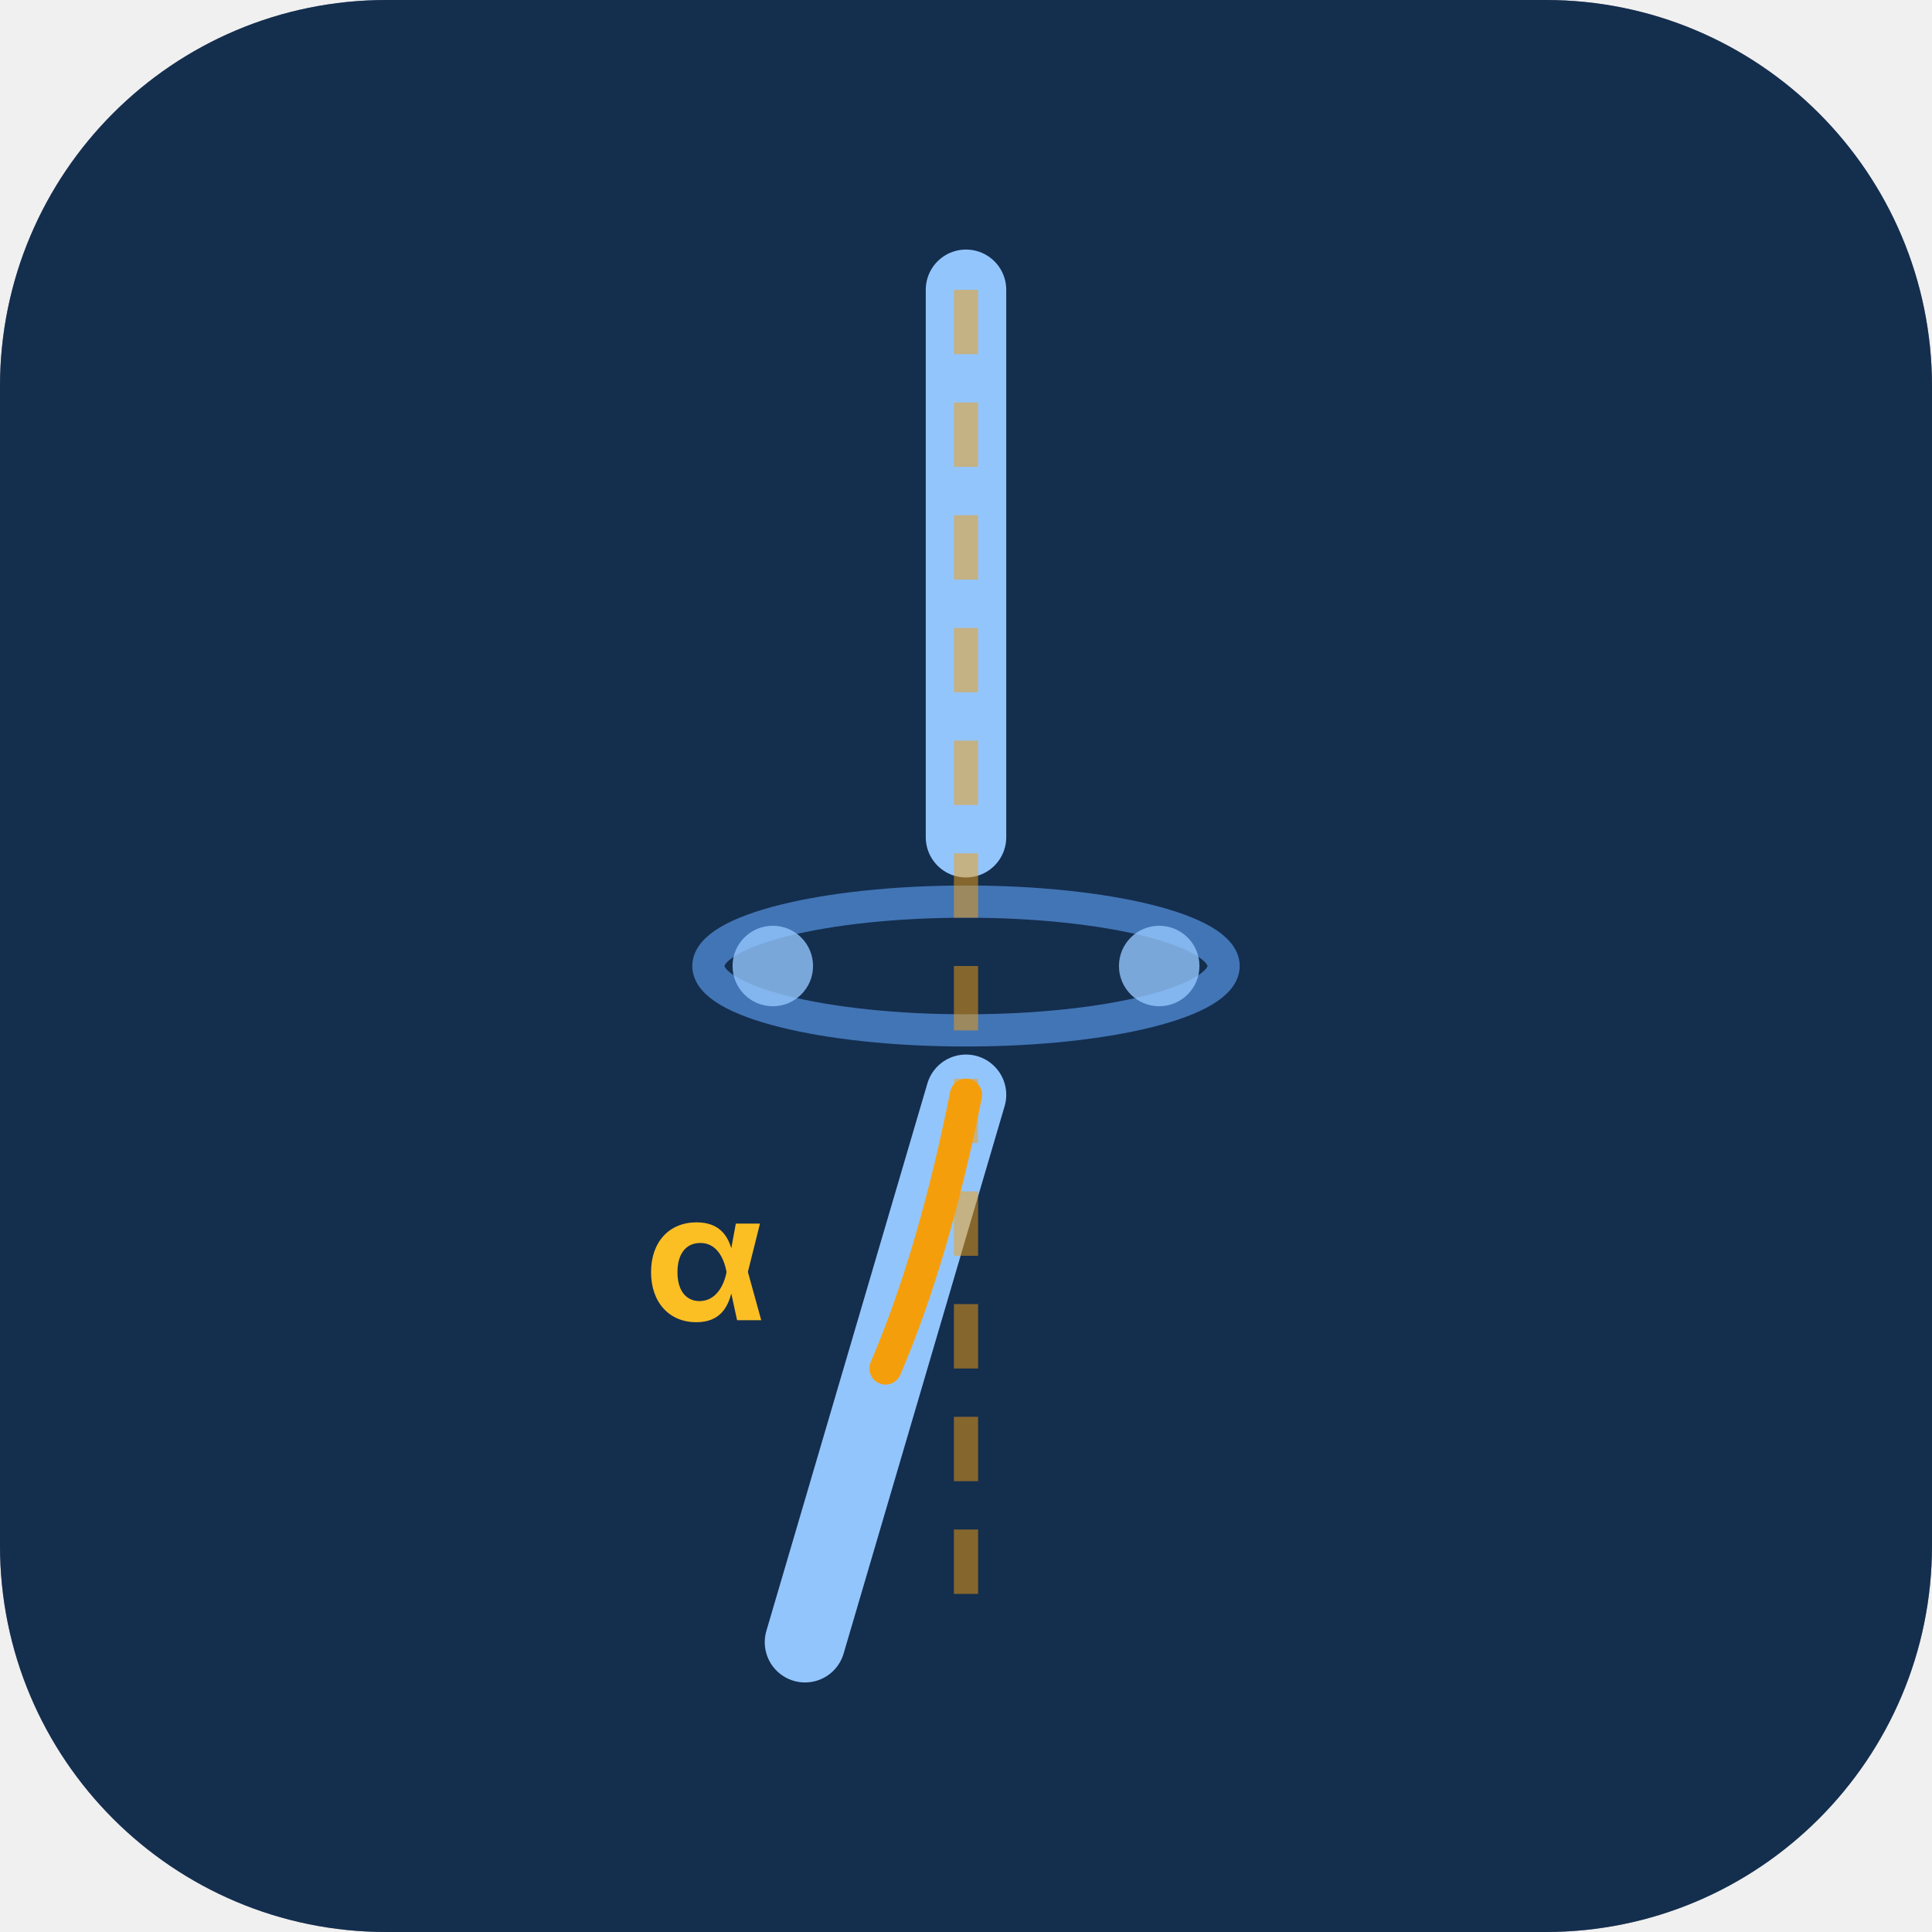
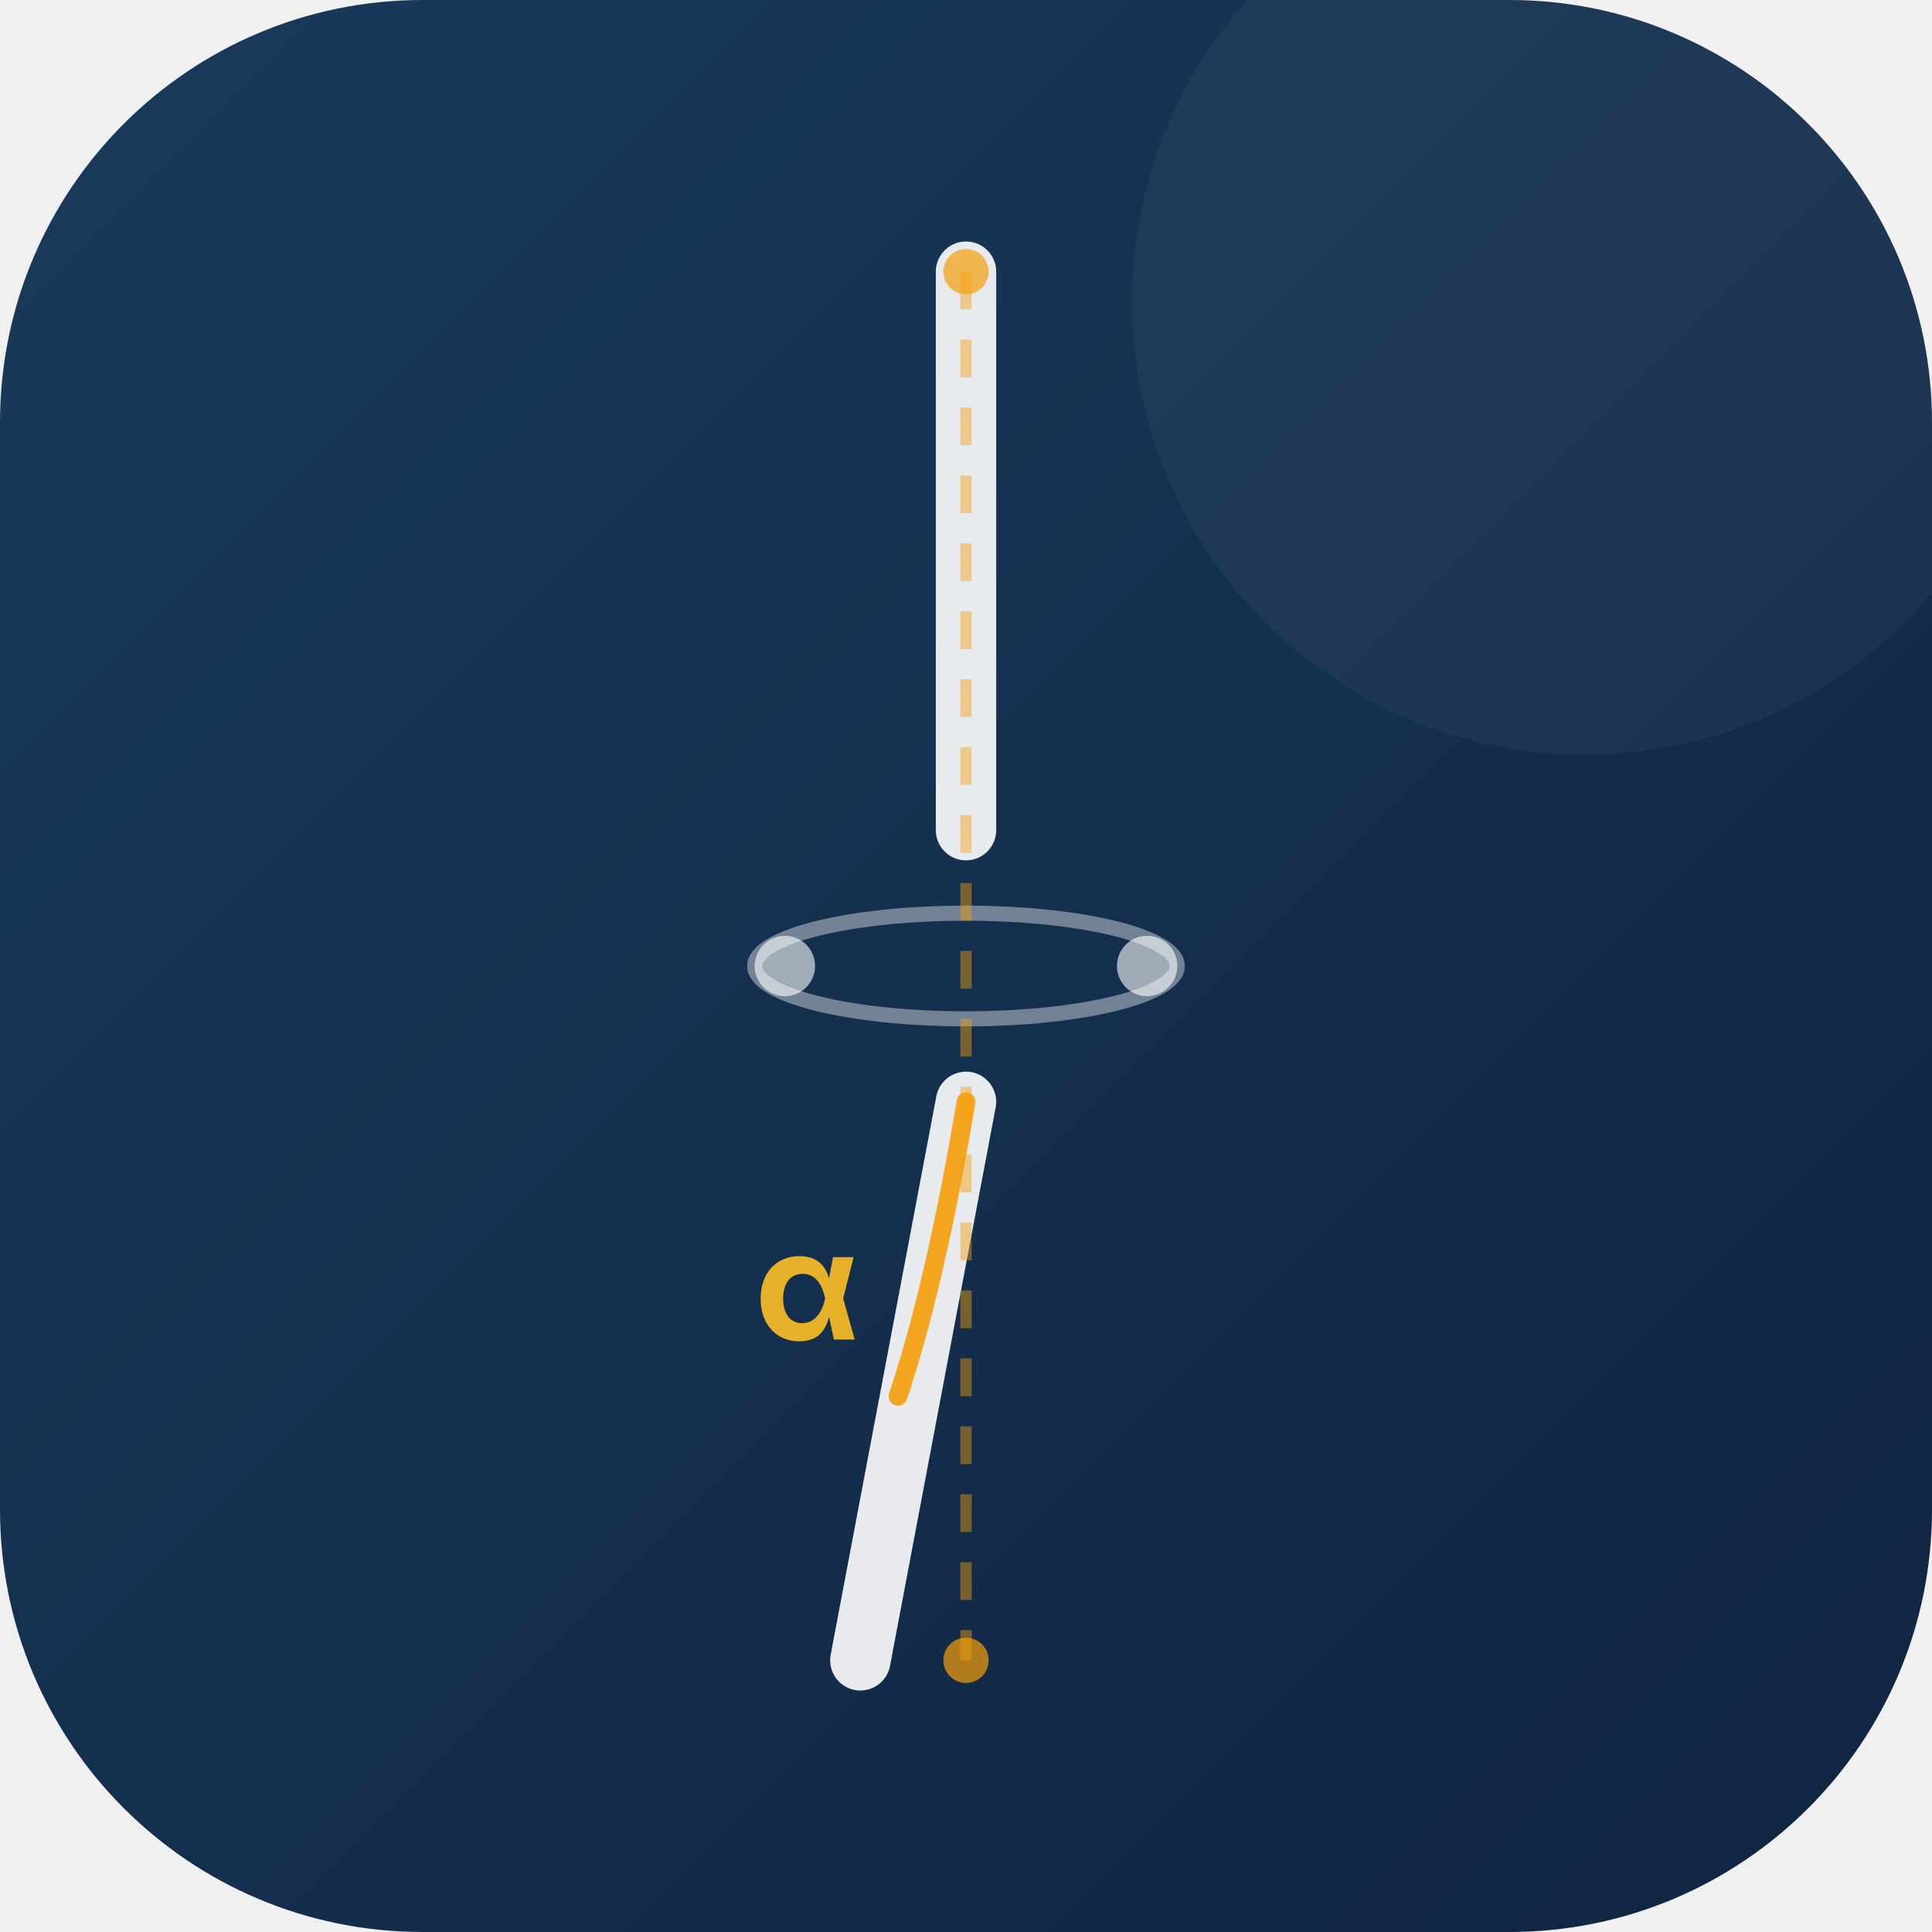
- <svg xmlns="http://www.w3.org/2000/svg" viewBox="0 0 120 120" fill="none">
-   <rect width="120" height="120" rx="24" fill="#0f2240" />
-   <rect width="120" height="120" rx="24" fill="url(#g)" opacity="0.5" />
-   <line x1="60" y1="18" x2="60" y2="52" stroke="#93c5fd" stroke-width="5" stroke-linecap="round" />
-   <line x1="60" y1="68" x2="50" y2="102" stroke="#93c5fd" stroke-width="5" stroke-linecap="round" />
-   <ellipse cx="60" cy="60" rx="16" ry="4" stroke="#60a5fa" stroke-width="2" fill="none" opacity="0.6" />
-   <line x1="60" y1="18" x2="60" y2="102" stroke="#f59e0b" stroke-width="1.5" stroke-dasharray="4 3" opacity="0.5" />
-   <path d="M60 68 Q58 78, 55 85" stroke="#f59e0b" stroke-width="2" fill="none" stroke-linecap="round" />
-   <text x="40" y="82" font-family="Inter, sans-serif" font-size="11" font-weight="700" fill="#fbbf24">α</text>
-   <circle cx="48" cy="60" r="2.5" fill="#93c5fd" opacity="0.8" />
-   <circle cx="72" cy="60" r="2.5" fill="#93c5fd" opacity="0.8" />
+ <svg xmlns="http://www.w3.org/2000/svg" viewBox="0 0 512 512">
  <defs>
-     <linearGradient id="g" x1="0" y1="0" x2="120" y2="120">
+     <linearGradient id="bg" x1="0" y1="0" x2="1" y2="1">
      <stop offset="0%" stop-color="#1a3a5c" />
-       <stop offset="100%" stop-color="#234e77" />
+       <stop offset="100%" stop-color="#0f2440" />
    </linearGradient>
  </defs>
+   <rect width="512" height="512" rx="112" fill="url(#bg)" />
+   <circle cx="420" cy="80" r="120" fill="rgba(255,255,255,0.04)" />
+   <line x1="256" y1="72" x2="256" y2="220" stroke="white" stroke-width="16" stroke-linecap="round" opacity="0.9" />
+   <line x1="256" y1="292" x2="228" y2="440" stroke="white" stroke-width="16" stroke-linecap="round" opacity="0.9" />
+   <ellipse cx="256" cy="256" rx="56" ry="14" stroke="white" stroke-width="4" fill="none" opacity="0.4" />
+   <circle cx="208" cy="256" r="8" fill="white" opacity="0.6" />
+   <circle cx="304" cy="256" r="8" fill="white" opacity="0.6" />
+   <line x1="256" y1="72" x2="256" y2="440" stroke="#f59e0b" stroke-width="3" stroke-dasharray="10 8" opacity="0.45" />
+   <path d="M 256 292 Q 248 340, 238 370" fill="none" stroke="#f59e0b" stroke-width="5" stroke-linecap="round" opacity="0.9" />
+   <text x="200" y="355" font-family="Inter, sans-serif" font-size="40" font-weight="700" fill="#fbbf24" opacity="0.9">α</text>
+   <circle cx="256" cy="72" r="6" fill="#f59e0b" opacity="0.7" />
+   <circle cx="256" cy="440" r="6" fill="#f59e0b" opacity="0.7" />
</svg>
